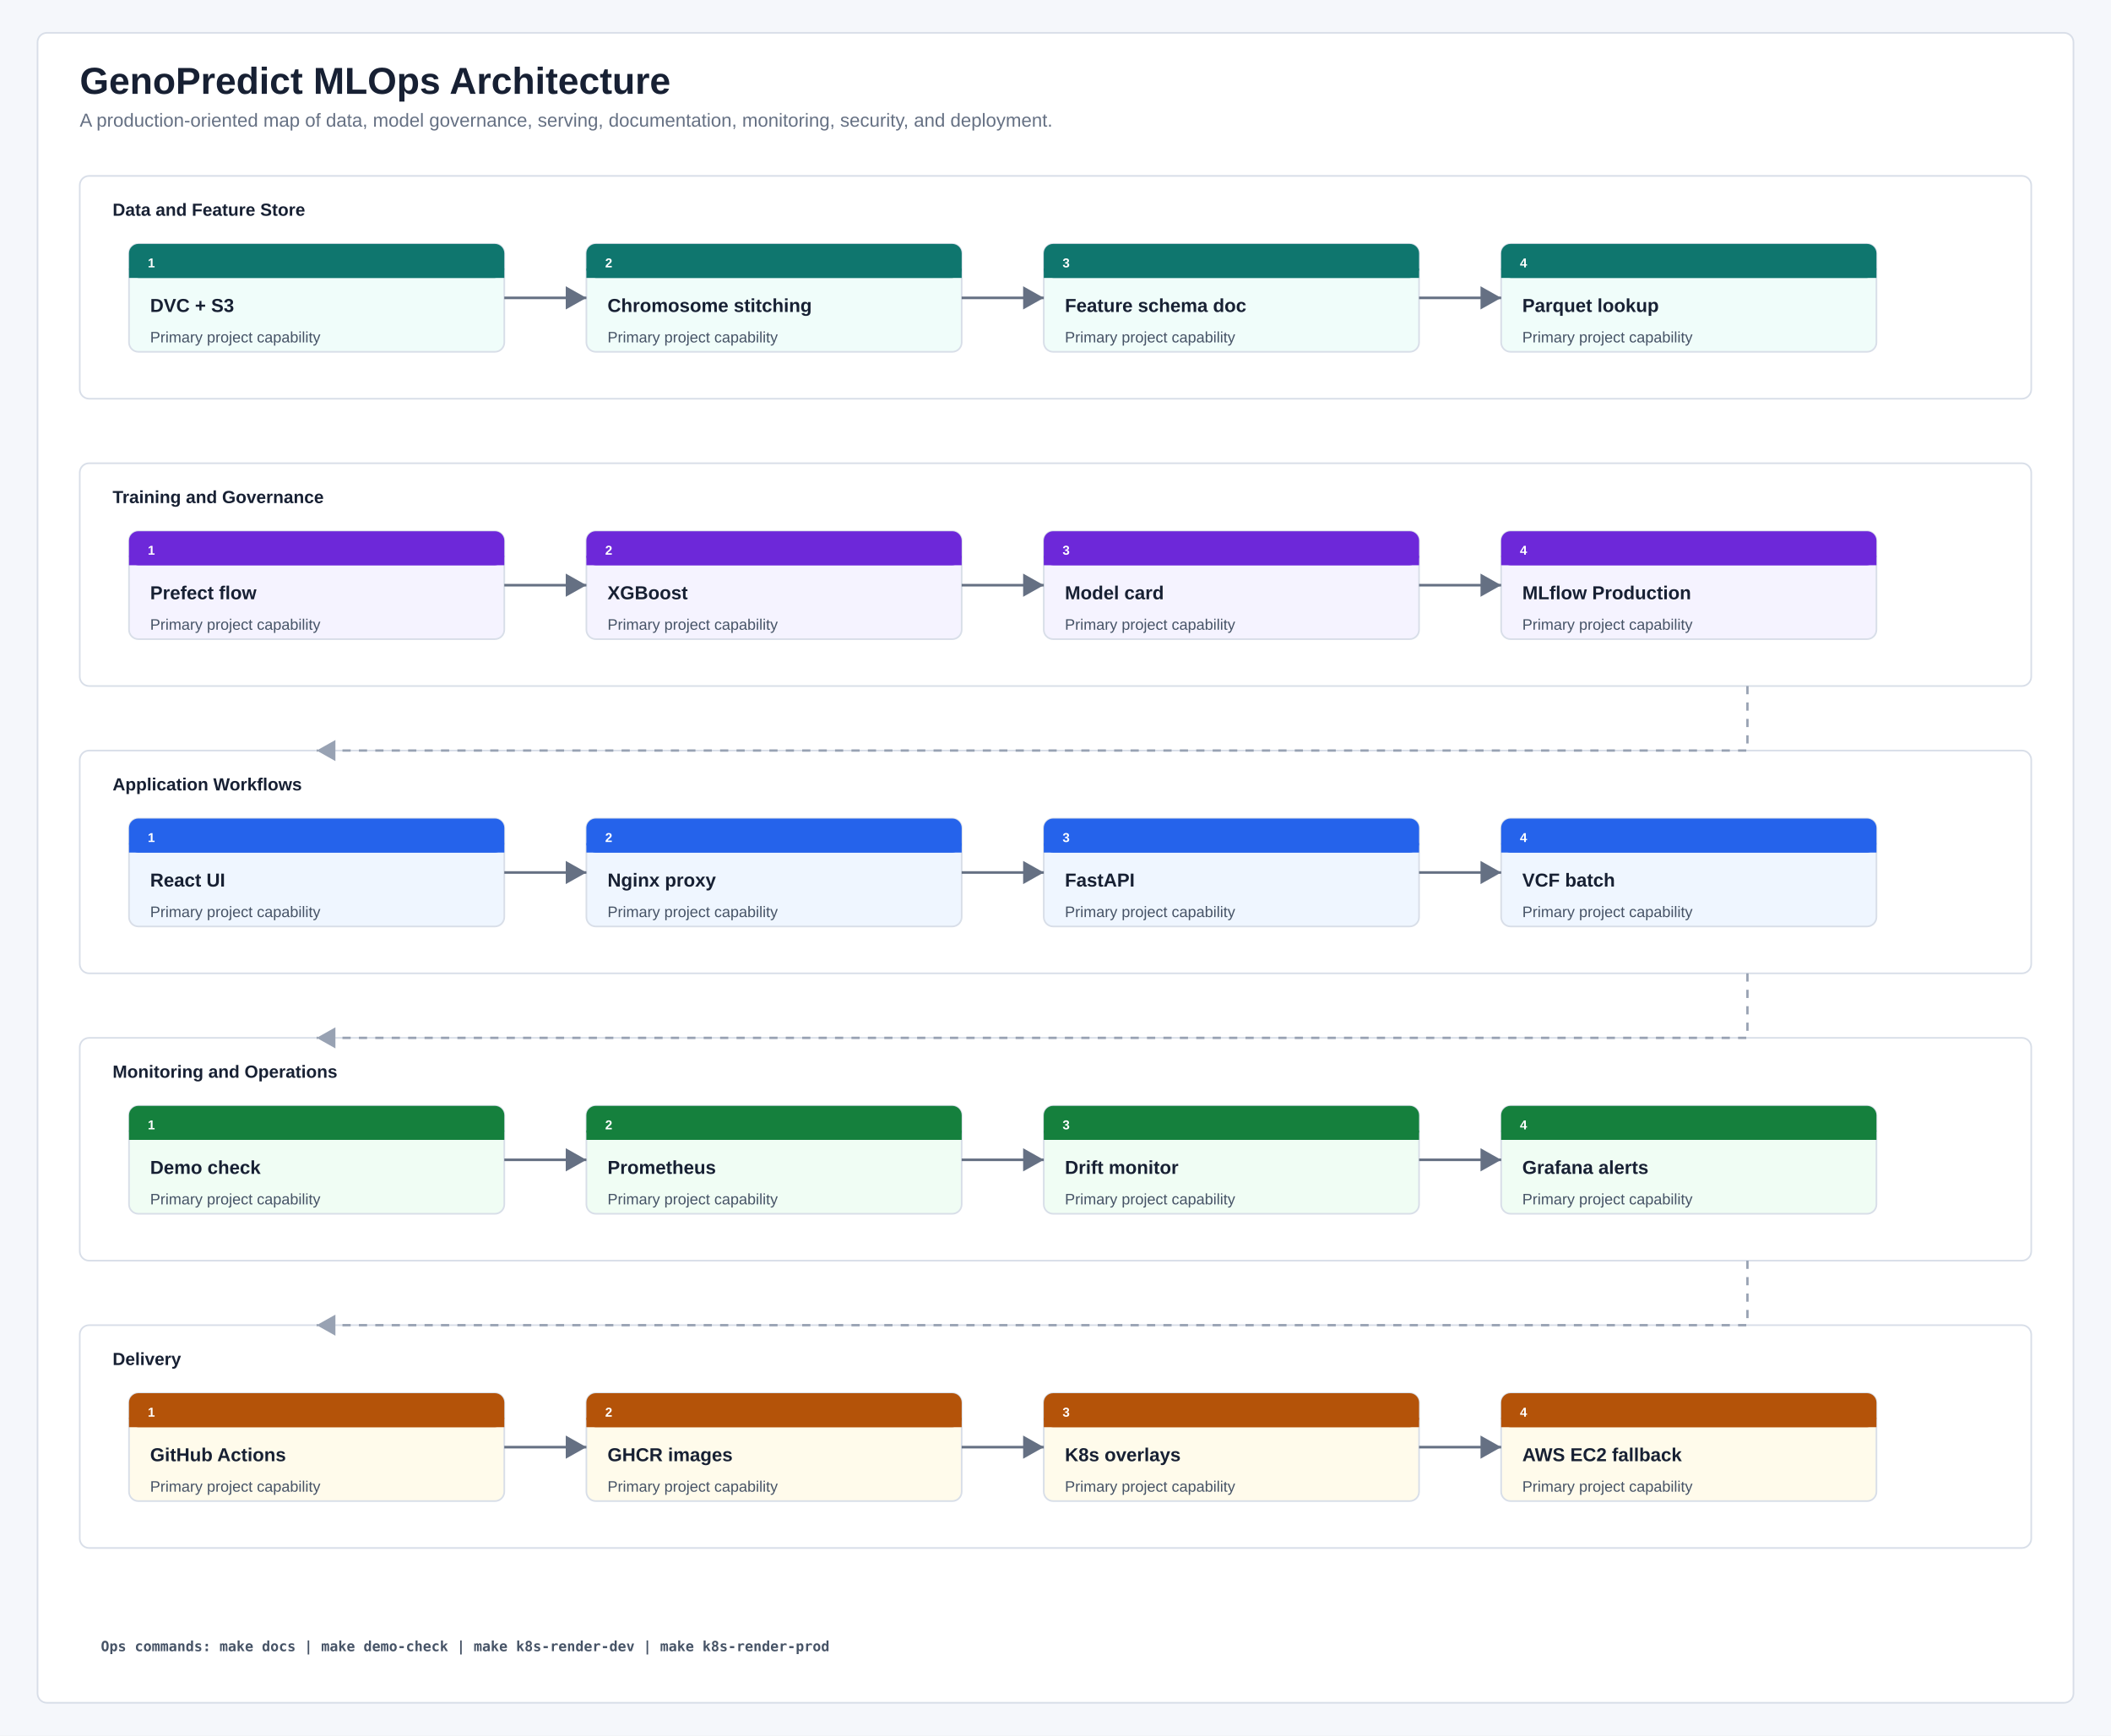
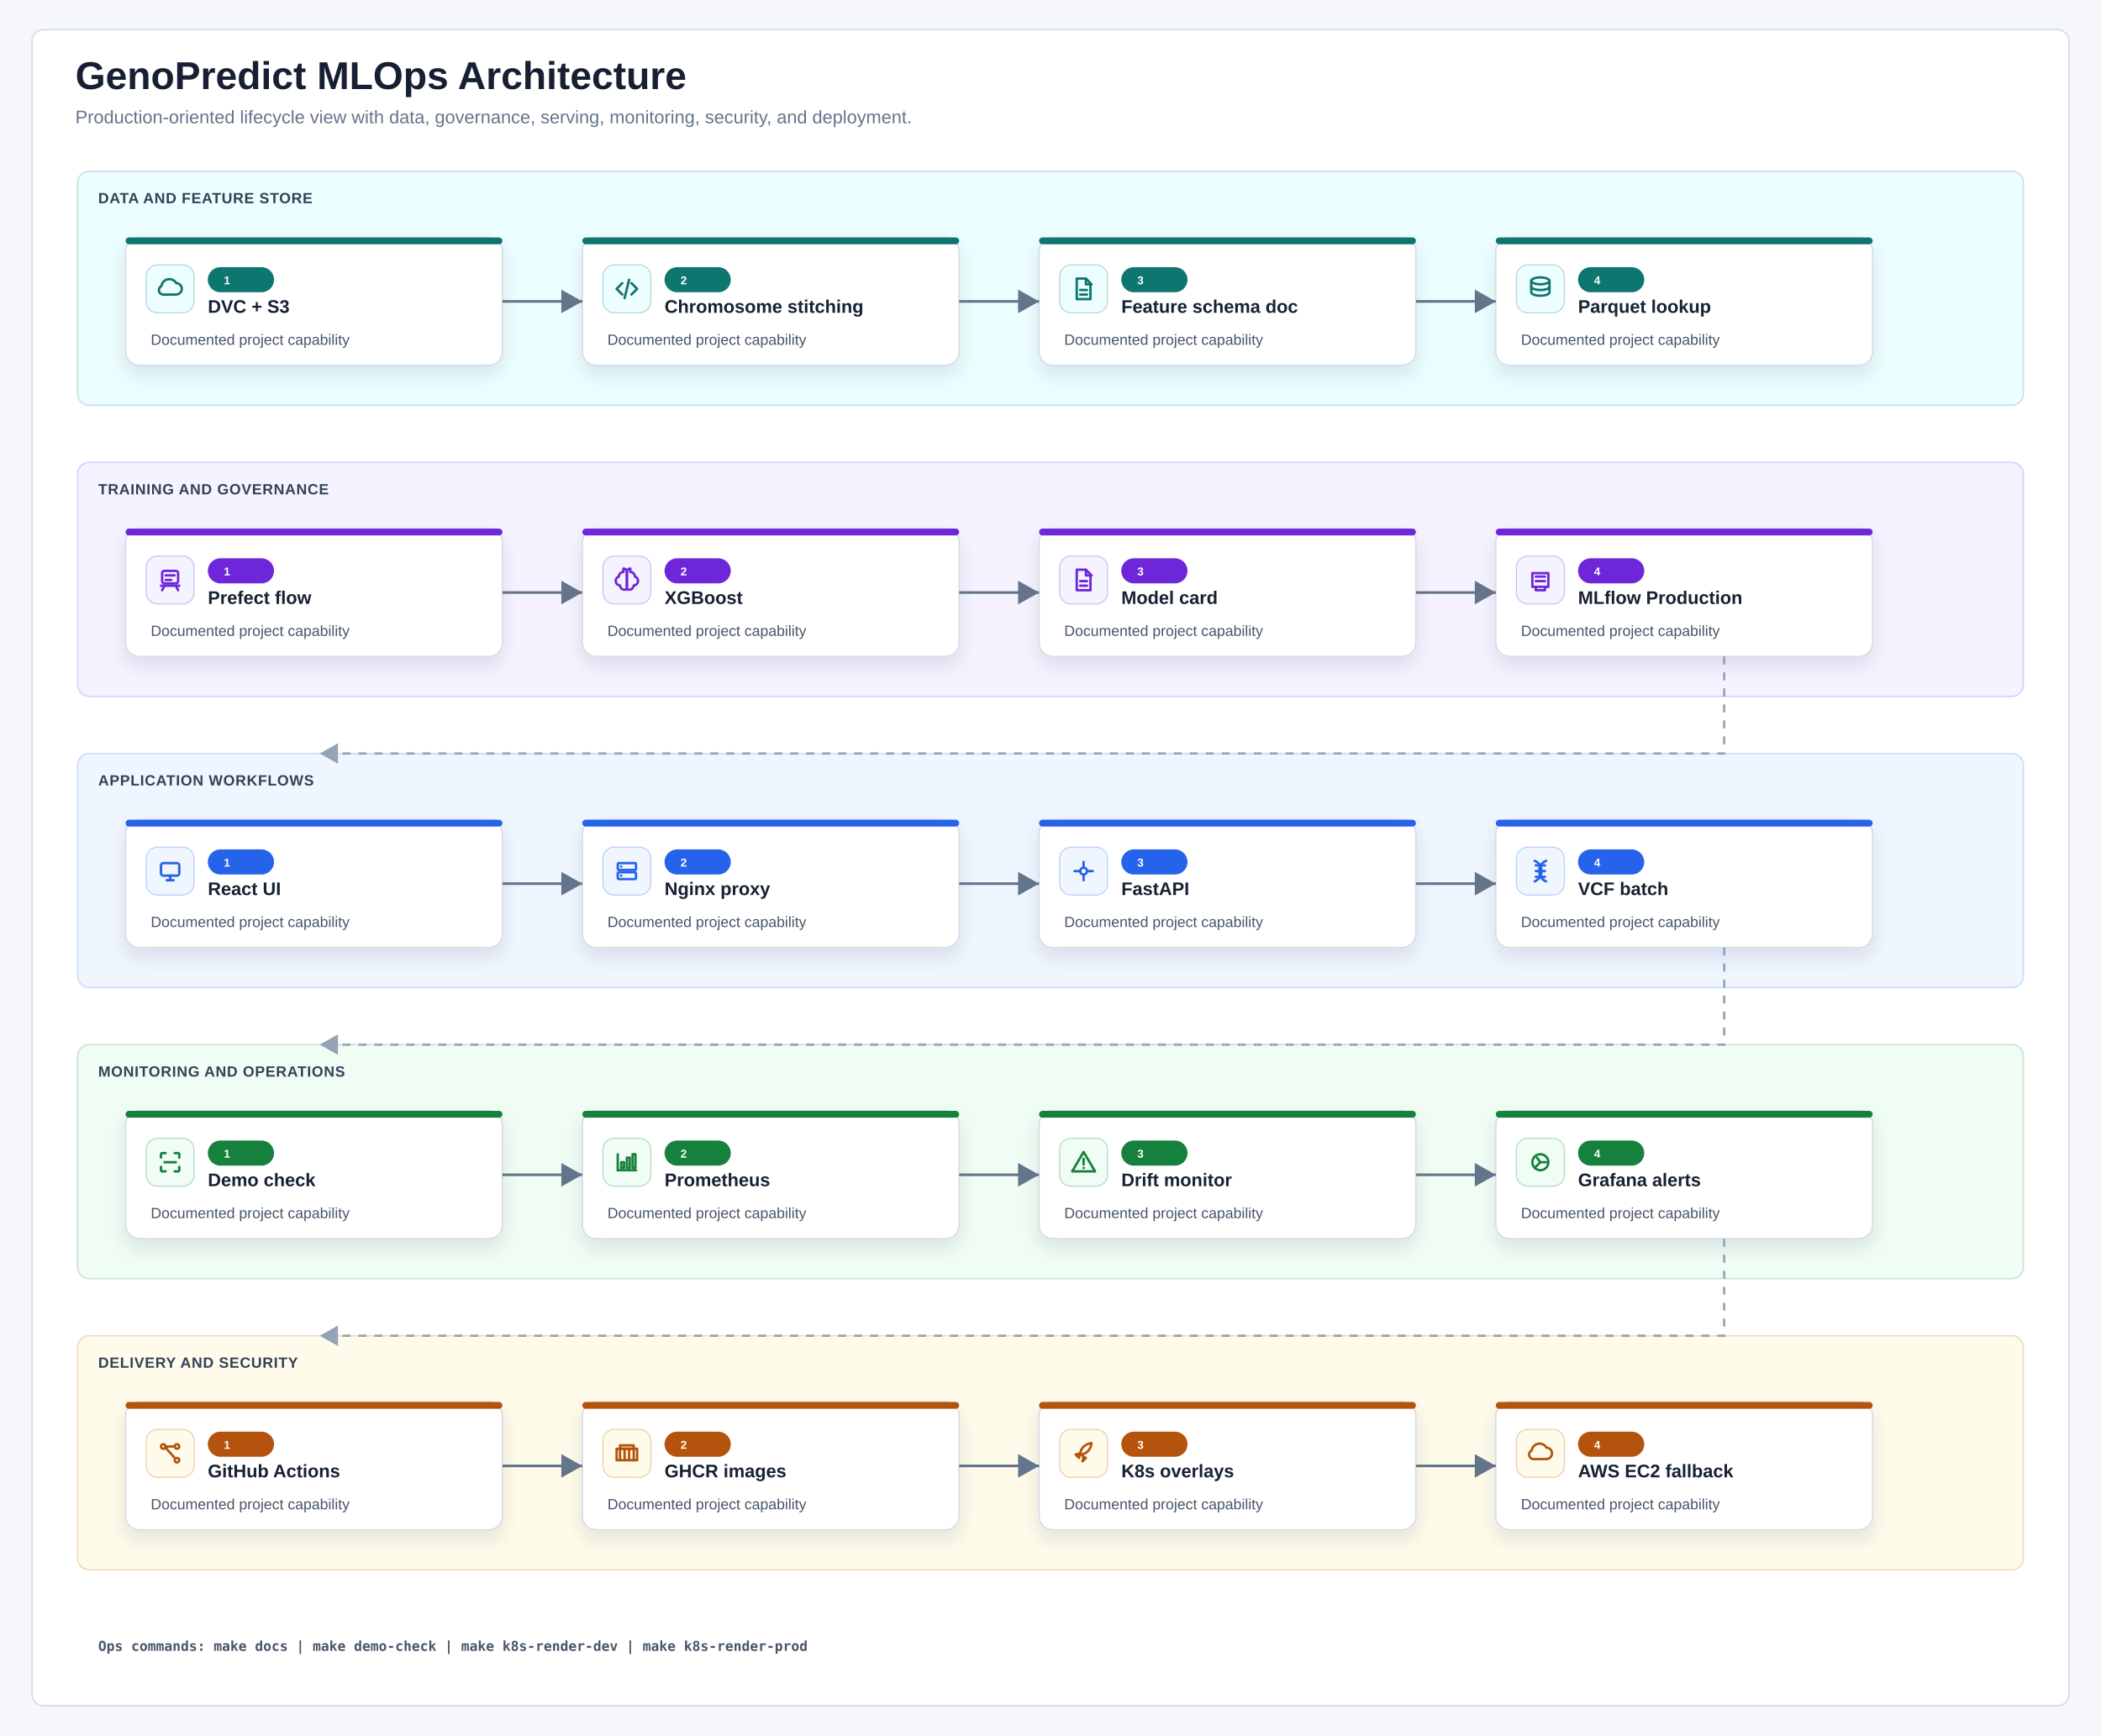
- <svg xmlns="http://www.w3.org/2000/svg" width="1800" height="1480" viewBox="0 0 1800 1480" role="img" aria-labelledby="title desc">
+ <svg xmlns="http://www.w3.org/2000/svg" width="1840" height="1520" viewBox="0 0 1840 1520" role="img" aria-labelledby="title desc">
  <defs>
    <style>
      .page { fill: #f5f7fb; }
-       .panel { fill: #ffffff; stroke: #d8dee8; stroke-width: 1.4; }
-       .title { font: 700 32px Arial, Helvetica, sans-serif; fill: #172033; }
-       .subtitle { font: 400 16px Arial, Helvetica, sans-serif; fill: #657083; }
-       .section { font: 700 15px Arial, Helvetica, sans-serif; fill: #172033; }
-       .label { font: 700 11px Arial, Helvetica, sans-serif; fill: #ffffff; letter-spacing: .7px; }
+       .canvas { fill: #ffffff; stroke: #d5dce8; stroke-width: 1.3; }
+       .title { font: 700 34px Arial, Helvetica, sans-serif; fill: #172033; }
+       .subtitle { font: 400 16px Arial, Helvetica, sans-serif; fill: #64748b; }
+       .zone-title { font: 700 13px Arial, Helvetica, sans-serif; fill: #334155; letter-spacing: .5px; }
+       .label { font: 700 10px Arial, Helvetica, sans-serif; fill: #ffffff; letter-spacing: .7px; }
      .box-title { font: 700 16px Arial, Helvetica, sans-serif; fill: #172033; }
-       .body { font: 400 13px Arial, Helvetica, sans-serif; fill: #465366; }
-       .caption { font: 600 12px Arial, Helvetica, sans-serif; fill: #657083; }
-       .mono { font: 600 12px Consolas, Menlo, monospace; fill: #465366; }
-       .arrow { stroke: #657083; stroke-width: 2.2; fill: none; marker-end: url(#arrow); }
-       .arrow-soft { stroke: #98a2b3; stroke-width: 2; fill: none; stroke-dasharray: 7 7; marker-end: url(#arrow-soft); }
+       .body { font: 400 13px Arial, Helvetica, sans-serif; fill: #475569; }
+       .caption { font: 600 12px Arial, Helvetica, sans-serif; fill: #64748b; }
+       .mono { font: 600 12px Consolas, Menlo, monospace; fill: #475569; }
+       .icon { fill: none; stroke: currentColor; stroke-width: 2.1; stroke-linecap: round; stroke-linejoin: round; }
+       .icon-fill { fill: currentColor; stroke: none; }
+       .arrow { stroke: #64748b; stroke-width: 2.3; fill: none; marker-end: url(#arrow); }
+       .arrow-soft { stroke: #94a3b8; stroke-width: 2; fill: none; stroke-dasharray: 7 7; marker-end: url(#arrow-soft); }
    </style>
    <marker id="arrow" markerWidth="11" markerHeight="11" refX="9" refY="5.5" orient="auto" markerUnits="strokeWidth">
-       <path d="M1 1 L9 5.5 L1 10 Z" fill="#657083" />
+       <path d="M1 1 L9 5.5 L1 10 Z" fill="#64748b" />
    </marker>
    <marker id="arrow-soft" markerWidth="11" markerHeight="11" refX="9" refY="5.5" orient="auto" markerUnits="strokeWidth">
-       <path d="M1 1 L9 5.5 L1 10 Z" fill="#98a2b3" />
+       <path d="M1 1 L9 5.5 L1 10 Z" fill="#94a3b8" />
    </marker>
+     <filter id="shadow" x="-20%" y="-20%" width="140%" height="150%">
+       <feDropShadow dx="0" dy="8" stdDeviation="8" flood-color="#0f172a" flood-opacity=".10" />
+     </filter>
  </defs>
  <rect class="page" width="100%" height="100%" />
-   <rect class="panel" x="32" y="28" width="1736" height="1424" rx="8" />
-   <text class="title" x="68" y="80">GenoPredict MLOps Architecture</text>
-   <text class="subtitle" x="68" y="108">A production-oriented map of data, model governance, serving, documentation, monitoring, security, and deployment.</text>
-   <rect x="68" y="150" width="1664" height="190" rx="8" fill="#ffffff" stroke="#d8dee8" stroke-width="1.4" />
-   <text class="section" x="96" y="184">Data and Feature Store</text>
-   <g>
-     <rect x="110" y="208" width="320" height="92" rx="8" fill="#f0fdfa" stroke="#d8dee8" stroke-width="1.4" />
-     <rect x="110" y="208" width="320" height="29" rx="8" fill="#0f766e" />
-     <path d="M110 229 H430 V237 H110 Z" fill="#0f766e" />
-     <text class="label" x="126" y="228">1</text>
-     <text class="box-title" x="128" y="266">DVC + S3</text>
-     <text class="body" x="128" y="292">Primary project capability</text>
-   </g>
-   <g>
-     <rect x="500" y="208" width="320" height="92" rx="8" fill="#f0fdfa" stroke="#d8dee8" stroke-width="1.4" />
-     <rect x="500" y="208" width="320" height="29" rx="8" fill="#0f766e" />
-     <path d="M500 229 H820 V237 H500 Z" fill="#0f766e" />
-     <text class="label" x="516" y="228">2</text>
-     <text class="box-title" x="518" y="266">Chromosome stitching</text>
-     <text class="body" x="518" y="292">Primary project capability</text>
-   </g>
-   <g>
-     <rect x="890" y="208" width="320" height="92" rx="8" fill="#f0fdfa" stroke="#d8dee8" stroke-width="1.4" />
-     <rect x="890" y="208" width="320" height="29" rx="8" fill="#0f766e" />
-     <path d="M890 229 H1210 V237 H890 Z" fill="#0f766e" />
-     <text class="label" x="906" y="228">3</text>
-     <text class="box-title" x="908" y="266">Feature schema doc</text>
-     <text class="body" x="908" y="292">Primary project capability</text>
-   </g>
-   <g>
-     <rect x="1280" y="208" width="320" height="92" rx="8" fill="#f0fdfa" stroke="#d8dee8" stroke-width="1.4" />
-     <rect x="1280" y="208" width="320" height="29" rx="8" fill="#0f766e" />
-     <path d="M1280 229 H1600 V237 H1280 Z" fill="#0f766e" />
-     <text class="label" x="1296" y="228">4</text>
-     <text class="box-title" x="1298" y="266">Parquet lookup</text>
-     <text class="body" x="1298" y="292">Primary project capability</text>
-   </g>
-   <path class="arrow" d="M430 254 L500 254" />
-   <path class="arrow" d="M820 254 L890 254" />
-   <path class="arrow" d="M1210 254 L1280 254" />
-   <rect x="68" y="395" width="1664" height="190" rx="8" fill="#ffffff" stroke="#d8dee8" stroke-width="1.4" />
-   <text class="section" x="96" y="429">Training and Governance</text>
-   <g>
-     <rect x="110" y="453" width="320" height="92" rx="8" fill="#f5f3ff" stroke="#d8dee8" stroke-width="1.4" />
-     <rect x="110" y="453" width="320" height="29" rx="8" fill="#6d28d9" />
-     <path d="M110 474 H430 V482 H110 Z" fill="#6d28d9" />
-     <text class="label" x="126" y="473">1</text>
-     <text class="box-title" x="128" y="511">Prefect flow</text>
-     <text class="body" x="128" y="537">Primary project capability</text>
-   </g>
-   <g>
-     <rect x="500" y="453" width="320" height="92" rx="8" fill="#f5f3ff" stroke="#d8dee8" stroke-width="1.4" />
-     <rect x="500" y="453" width="320" height="29" rx="8" fill="#6d28d9" />
-     <path d="M500 474 H820 V482 H500 Z" fill="#6d28d9" />
-     <text class="label" x="516" y="473">2</text>
-     <text class="box-title" x="518" y="511">XGBoost</text>
-     <text class="body" x="518" y="537">Primary project capability</text>
-   </g>
-   <g>
-     <rect x="890" y="453" width="320" height="92" rx="8" fill="#f5f3ff" stroke="#d8dee8" stroke-width="1.4" />
-     <rect x="890" y="453" width="320" height="29" rx="8" fill="#6d28d9" />
-     <path d="M890 474 H1210 V482 H890 Z" fill="#6d28d9" />
-     <text class="label" x="906" y="473">3</text>
-     <text class="box-title" x="908" y="511">Model card</text>
-     <text class="body" x="908" y="537">Primary project capability</text>
-   </g>
-   <g>
-     <rect x="1280" y="453" width="320" height="92" rx="8" fill="#f5f3ff" stroke="#d8dee8" stroke-width="1.4" />
-     <rect x="1280" y="453" width="320" height="29" rx="8" fill="#6d28d9" />
-     <path d="M1280 474 H1600 V482 H1280 Z" fill="#6d28d9" />
-     <text class="label" x="1296" y="473">4</text>
-     <text class="box-title" x="1298" y="511">MLflow Production</text>
-     <text class="body" x="1298" y="537">Primary project capability</text>
-   </g>
-   <path class="arrow" d="M430 499 L500 499" />
-   <path class="arrow" d="M820 499 L890 499" />
-   <path class="arrow" d="M1210 499 L1280 499" />
-   <rect x="68" y="640" width="1664" height="190" rx="8" fill="#ffffff" stroke="#d8dee8" stroke-width="1.4" />
-   <text class="section" x="96" y="674">Application Workflows</text>
-   <g>
-     <rect x="110" y="698" width="320" height="92" rx="8" fill="#eff6ff" stroke="#d8dee8" stroke-width="1.4" />
-     <rect x="110" y="698" width="320" height="29" rx="8" fill="#2563eb" />
-     <path d="M110 719 H430 V727 H110 Z" fill="#2563eb" />
-     <text class="label" x="126" y="718">1</text>
-     <text class="box-title" x="128" y="756">React UI</text>
-     <text class="body" x="128" y="782">Primary project capability</text>
-   </g>
-   <g>
-     <rect x="500" y="698" width="320" height="92" rx="8" fill="#eff6ff" stroke="#d8dee8" stroke-width="1.4" />
-     <rect x="500" y="698" width="320" height="29" rx="8" fill="#2563eb" />
-     <path d="M500 719 H820 V727 H500 Z" fill="#2563eb" />
-     <text class="label" x="516" y="718">2</text>
-     <text class="box-title" x="518" y="756">Nginx proxy</text>
-     <text class="body" x="518" y="782">Primary project capability</text>
-   </g>
-   <g>
-     <rect x="890" y="698" width="320" height="92" rx="8" fill="#eff6ff" stroke="#d8dee8" stroke-width="1.4" />
-     <rect x="890" y="698" width="320" height="29" rx="8" fill="#2563eb" />
-     <path d="M890 719 H1210 V727 H890 Z" fill="#2563eb" />
-     <text class="label" x="906" y="718">3</text>
-     <text class="box-title" x="908" y="756">FastAPI</text>
-     <text class="body" x="908" y="782">Primary project capability</text>
-   </g>
-   <g>
-     <rect x="1280" y="698" width="320" height="92" rx="8" fill="#eff6ff" stroke="#d8dee8" stroke-width="1.4" />
-     <rect x="1280" y="698" width="320" height="29" rx="8" fill="#2563eb" />
-     <path d="M1280 719 H1600 V727 H1280 Z" fill="#2563eb" />
-     <text class="label" x="1296" y="718">4</text>
-     <text class="box-title" x="1298" y="756">VCF batch</text>
-     <text class="body" x="1298" y="782">Primary project capability</text>
-   </g>
-   <path class="arrow" d="M430 744 L500 744" />
-   <path class="arrow" d="M820 744 L890 744" />
-   <path class="arrow" d="M1210 744 L1280 744" />
-   <rect x="68" y="885" width="1664" height="190" rx="8" fill="#ffffff" stroke="#d8dee8" stroke-width="1.4" />
-   <text class="section" x="96" y="919">Monitoring and Operations</text>
-   <g>
-     <rect x="110" y="943" width="320" height="92" rx="8" fill="#f0fdf4" stroke="#d8dee8" stroke-width="1.4" />
-     <rect x="110" y="943" width="320" height="29" rx="8" fill="#15803d" />
-     <path d="M110 964 H430 V972 H110 Z" fill="#15803d" />
-     <text class="label" x="126" y="963">1</text>
-     <text class="box-title" x="128" y="1001">Demo check</text>
-     <text class="body" x="128" y="1027">Primary project capability</text>
-   </g>
-   <g>
-     <rect x="500" y="943" width="320" height="92" rx="8" fill="#f0fdf4" stroke="#d8dee8" stroke-width="1.4" />
-     <rect x="500" y="943" width="320" height="29" rx="8" fill="#15803d" />
-     <path d="M500 964 H820 V972 H500 Z" fill="#15803d" />
-     <text class="label" x="516" y="963">2</text>
-     <text class="box-title" x="518" y="1001">Prometheus</text>
-     <text class="body" x="518" y="1027">Primary project capability</text>
-   </g>
-   <g>
-     <rect x="890" y="943" width="320" height="92" rx="8" fill="#f0fdf4" stroke="#d8dee8" stroke-width="1.4" />
-     <rect x="890" y="943" width="320" height="29" rx="8" fill="#15803d" />
-     <path d="M890 964 H1210 V972 H890 Z" fill="#15803d" />
-     <text class="label" x="906" y="963">3</text>
-     <text class="box-title" x="908" y="1001">Drift monitor</text>
-     <text class="body" x="908" y="1027">Primary project capability</text>
-   </g>
-   <g>
-     <rect x="1280" y="943" width="320" height="92" rx="8" fill="#f0fdf4" stroke="#d8dee8" stroke-width="1.4" />
-     <rect x="1280" y="943" width="320" height="29" rx="8" fill="#15803d" />
-     <path d="M1280 964 H1600 V972 H1280 Z" fill="#15803d" />
-     <text class="label" x="1296" y="963">4</text>
-     <text class="box-title" x="1298" y="1001">Grafana alerts</text>
-     <text class="body" x="1298" y="1027">Primary project capability</text>
-   </g>
-   <path class="arrow" d="M430 989 L500 989" />
-   <path class="arrow" d="M820 989 L890 989" />
-   <path class="arrow" d="M1210 989 L1280 989" />
-   <rect x="68" y="1130" width="1664" height="190" rx="8" fill="#ffffff" stroke="#d8dee8" stroke-width="1.4" />
-   <text class="section" x="96" y="1164">Delivery</text>
-   <g>
-     <rect x="110" y="1188" width="320" height="92" rx="8" fill="#fffbeb" stroke="#d8dee8" stroke-width="1.4" />
-     <rect x="110" y="1188" width="320" height="29" rx="8" fill="#b45309" />
-     <path d="M110 1209 H430 V1217 H110 Z" fill="#b45309" />
-     <text class="label" x="126" y="1208">1</text>
-     <text class="box-title" x="128" y="1246">GitHub Actions</text>
-     <text class="body" x="128" y="1272">Primary project capability</text>
-   </g>
-   <g>
-     <rect x="500" y="1188" width="320" height="92" rx="8" fill="#fffbeb" stroke="#d8dee8" stroke-width="1.4" />
-     <rect x="500" y="1188" width="320" height="29" rx="8" fill="#b45309" />
-     <path d="M500 1209 H820 V1217 H500 Z" fill="#b45309" />
-     <text class="label" x="516" y="1208">2</text>
-     <text class="box-title" x="518" y="1246">GHCR images</text>
-     <text class="body" x="518" y="1272">Primary project capability</text>
-   </g>
-   <g>
-     <rect x="890" y="1188" width="320" height="92" rx="8" fill="#fffbeb" stroke="#d8dee8" stroke-width="1.4" />
-     <rect x="890" y="1188" width="320" height="29" rx="8" fill="#b45309" />
-     <path d="M890 1209 H1210 V1217 H890 Z" fill="#b45309" />
-     <text class="label" x="906" y="1208">3</text>
-     <text class="box-title" x="908" y="1246">K8s overlays</text>
-     <text class="body" x="908" y="1272">Primary project capability</text>
-   </g>
-   <g>
-     <rect x="1280" y="1188" width="320" height="92" rx="8" fill="#fffbeb" stroke="#d8dee8" stroke-width="1.4" />
-     <rect x="1280" y="1188" width="320" height="29" rx="8" fill="#b45309" />
-     <path d="M1280 1209 H1600 V1217 H1280 Z" fill="#b45309" />
-     <text class="label" x="1296" y="1208">4</text>
-     <text class="box-title" x="1298" y="1246">AWS EC2 fallback</text>
-     <text class="body" x="1298" y="1272">Primary project capability</text>
-   </g>
-   <path class="arrow" d="M430 1234 L500 1234" />
-   <path class="arrow" d="M820 1234 L890 1234" />
-   <path class="arrow" d="M1210 1234 L1280 1234" />
-   <path class="arrow-soft" d="M1490 585 L1490 640 L270 640" />
-   <path class="arrow-soft" d="M1490 830 L1490 885 L270 885" />
-   <path class="arrow-soft" d="M1490 1075 L1490 1130 L270 1130" />
-   <text class="mono" x="86" y="1408">Ops commands: make docs | make demo-check | make k8s-render-dev | make k8s-render-prod</text>
+   <rect class="canvas" x="28" y="26" width="1784" height="1468" rx="10" />
+   <text class="title" x="66" y="78">GenoPredict MLOps Architecture</text>
+   <text class="subtitle" x="66" y="108">Production-oriented lifecycle view with data, governance, serving, monitoring, security, and deployment.</text>
+   <rect x="68" y="150" width="1704" height="205" rx="10" fill="#ecfeff" stroke="#0f766e" stroke-opacity=".22" stroke-width="1.2" />
+   <text class="zone-title" x="86" y="178">DATA AND FEATURE STORE</text>
+   <g filter="url(#shadow)">
+     <rect x="110" y="208" width="330" height="112" rx="12" fill="#ffffff" stroke="#d5dce8" stroke-width="1.3" />
+     <rect x="110" y="208" width="330" height="6" rx="3" fill="#0f766e" />
+     <rect x="128" y="232" width="42" height="42" rx="10" fill="#ecfeff" stroke="#0f766e" stroke-opacity=".28" />
+     <g transform="translate(137 241)" style="color:#0f766e">
+       <path class="icon" d="M7 17h10a5 5 0 0 0 .4-10 7 7 0 0 0-13 2.5A4 4 0 0 0 7 17z" />
+     </g>
+     <rect x="182" y="234" width="58" height="22" rx="11" fill="#0f766e" />
+     <text class="label" x="196" y="249">1</text>
+     <text class="box-title" x="182" y="274">DVC + S3</text>
+     <text class="body" x="132" y="302">Documented project capability</text>
+   </g>
+   <g filter="url(#shadow)">
+     <rect x="510" y="208" width="330" height="112" rx="12" fill="#ffffff" stroke="#d5dce8" stroke-width="1.3" />
+     <rect x="510" y="208" width="330" height="6" rx="3" fill="#0f766e" />
+     <rect x="528" y="232" width="42" height="42" rx="10" fill="#ecfeff" stroke="#0f766e" stroke-opacity=".28" />
+     <g transform="translate(537 241)" style="color:#0f766e">
+       <path class="icon" d="M8 7 3 12l5 5" />
+       <path class="icon" d="m16 7 5 5-5 5" />
+       <path class="icon" d="m14 4-4 16" />
+     </g>
+     <rect x="582" y="234" width="58" height="22" rx="11" fill="#0f766e" />
+     <text class="label" x="596" y="249">2</text>
+     <text class="box-title" x="582" y="274">Chromosome stitching</text>
+     <text class="body" x="532" y="302">Documented project capability</text>
+   </g>
+   <g filter="url(#shadow)">
+     <rect x="910" y="208" width="330" height="112" rx="12" fill="#ffffff" stroke="#d5dce8" stroke-width="1.3" />
+     <rect x="910" y="208" width="330" height="6" rx="3" fill="#0f766e" />
+     <rect x="928" y="232" width="42" height="42" rx="10" fill="#ecfeff" stroke="#0f766e" stroke-opacity=".28" />
+     <g transform="translate(937 241)" style="color:#0f766e">
+       <path class="icon" d="M6 3h8l4 4v14H6z" />
+       <path class="icon" d="M14 3v5h5" />
+       <path class="icon" d="M9 13h6M9 17h6" />
+     </g>
+     <rect x="982" y="234" width="58" height="22" rx="11" fill="#0f766e" />
+     <text class="label" x="996" y="249">3</text>
+     <text class="box-title" x="982" y="274">Feature schema doc</text>
+     <text class="body" x="932" y="302">Documented project capability</text>
+   </g>
+   <g filter="url(#shadow)">
+     <rect x="1310" y="208" width="330" height="112" rx="12" fill="#ffffff" stroke="#d5dce8" stroke-width="1.3" />
+     <rect x="1310" y="208" width="330" height="6" rx="3" fill="#0f766e" />
+     <rect x="1328" y="232" width="42" height="42" rx="10" fill="#ecfeff" stroke="#0f766e" stroke-opacity=".28" />
+     <g transform="translate(1337 241)" style="color:#0f766e">
+       <ellipse class="icon" cx="12" cy="5" rx="8" ry="3" />
+       <path class="icon" d="M4 5v10c0 1.7 3.6 3 8 3s8-1.3 8-3V5" />
+       <path class="icon" d="M4 10c0 1.7 3.6 3 8 3s8-1.3 8-3" />
+     </g>
+     <rect x="1382" y="234" width="58" height="22" rx="11" fill="#0f766e" />
+     <text class="label" x="1396" y="249">4</text>
+     <text class="box-title" x="1382" y="274">Parquet lookup</text>
+     <text class="body" x="1332" y="302">Documented project capability</text>
+   </g>
+   <path class="arrow" d="M440 264 L510 264" />
+   <path class="arrow" d="M840 264 L910 264" />
+   <path class="arrow" d="M1240 264 L1310 264" />
+   <rect x="68" y="405" width="1704" height="205" rx="10" fill="#f5f3ff" stroke="#6d28d9" stroke-opacity=".22" stroke-width="1.2" />
+   <text class="zone-title" x="86" y="433">TRAINING AND GOVERNANCE</text>
+   <g filter="url(#shadow)">
+     <rect x="110" y="463" width="330" height="112" rx="12" fill="#ffffff" stroke="#d5dce8" stroke-width="1.3" />
+     <rect x="110" y="463" width="330" height="6" rx="3" fill="#6d28d9" />
+     <rect x="128" y="487" width="42" height="42" rx="10" fill="#f5f3ff" stroke="#6d28d9" stroke-opacity=".28" />
+     <g transform="translate(137 496)" style="color:#6d28d9">
+       <path class="icon" d="M4 17h16" />
+       <path class="icon" d="M7 17 5 21" />
+       <path class="icon" d="m17 17 2 4" />
+       <rect class="icon" x="5" y="4" width="14" height="11" rx="2" />
+       <path class="icon" d="M8 8h8M8 12h5" />
+     </g>
+     <rect x="182" y="489" width="58" height="22" rx="11" fill="#6d28d9" />
+     <text class="label" x="196" y="504">1</text>
+     <text class="box-title" x="182" y="529">Prefect flow</text>
+     <text class="body" x="132" y="557">Documented project capability</text>
+   </g>
+   <g filter="url(#shadow)">
+     <rect x="510" y="463" width="330" height="112" rx="12" fill="#ffffff" stroke="#d5dce8" stroke-width="1.3" />
+     <rect x="510" y="463" width="330" height="6" rx="3" fill="#6d28d9" />
+     <rect x="528" y="487" width="42" height="42" rx="10" fill="#f5f3ff" stroke="#6d28d9" stroke-opacity=".28" />
+     <g transform="translate(537 496)" style="color:#6d28d9">
+       <path class="icon" d="M9 5a4 4 0 0 0-4 4 4 4 0 0 0 1 7.8A4 4 0 0 0 12 20V5a3 3 0 0 0-3-3z" />
+       <path class="icon" d="M15 5a4 4 0 0 1 4 4 4 4 0 0 1-1 7.8A4 4 0 0 1 12 20V5a3 3 0 0 1 3-3z" />
+     </g>
+     <rect x="582" y="489" width="58" height="22" rx="11" fill="#6d28d9" />
+     <text class="label" x="596" y="504">2</text>
+     <text class="box-title" x="582" y="529">XGBoost</text>
+     <text class="body" x="532" y="557">Documented project capability</text>
+   </g>
+   <g filter="url(#shadow)">
+     <rect x="910" y="463" width="330" height="112" rx="12" fill="#ffffff" stroke="#d5dce8" stroke-width="1.3" />
+     <rect x="910" y="463" width="330" height="6" rx="3" fill="#6d28d9" />
+     <rect x="928" y="487" width="42" height="42" rx="10" fill="#f5f3ff" stroke="#6d28d9" stroke-opacity=".28" />
+     <g transform="translate(937 496)" style="color:#6d28d9">
+       <path class="icon" d="M6 3h8l4 4v14H6z" />
+       <path class="icon" d="M14 3v5h5" />
+       <path class="icon" d="M9 13h6M9 17h6" />
+     </g>
+     <rect x="982" y="489" width="58" height="22" rx="11" fill="#6d28d9" />
+     <text class="label" x="996" y="504">3</text>
+     <text class="box-title" x="982" y="529">Model card</text>
+     <text class="body" x="932" y="557">Documented project capability</text>
+   </g>
+   <g filter="url(#shadow)">
+     <rect x="1310" y="463" width="330" height="112" rx="12" fill="#ffffff" stroke="#d5dce8" stroke-width="1.3" />
+     <rect x="1310" y="463" width="330" height="6" rx="3" fill="#6d28d9" />
+     <rect x="1328" y="487" width="42" height="42" rx="10" fill="#f5f3ff" stroke="#6d28d9" stroke-opacity=".28" />
+     <g transform="translate(1337 496)" style="color:#6d28d9">
+       <path class="icon" d="M5 6h14v12H5z" />
+       <path class="icon" d="M8 9h8M8 13h8" />
+       <path class="icon" d="M8 18v3h8v-3" />
+     </g>
+     <rect x="1382" y="489" width="58" height="22" rx="11" fill="#6d28d9" />
+     <text class="label" x="1396" y="504">4</text>
+     <text class="box-title" x="1382" y="529">MLflow Production</text>
+     <text class="body" x="1332" y="557">Documented project capability</text>
+   </g>
+   <path class="arrow" d="M440 519 L510 519" />
+   <path class="arrow" d="M840 519 L910 519" />
+   <path class="arrow" d="M1240 519 L1310 519" />
+   <rect x="68" y="660" width="1704" height="205" rx="10" fill="#eff6ff" stroke="#2563eb" stroke-opacity=".22" stroke-width="1.2" />
+   <text class="zone-title" x="86" y="688">APPLICATION WORKFLOWS</text>
+   <g filter="url(#shadow)">
+     <rect x="110" y="718" width="330" height="112" rx="12" fill="#ffffff" stroke="#d5dce8" stroke-width="1.3" />
+     <rect x="110" y="718" width="330" height="6" rx="3" fill="#2563eb" />
+     <rect x="128" y="742" width="42" height="42" rx="10" fill="#eff6ff" stroke="#2563eb" stroke-opacity=".28" />
+     <g transform="translate(137 751)" style="color:#2563eb">
+       <rect class="icon" x="4" y="5" width="16" height="11" rx="2" />
+       <path class="icon" d="M9 20h6M12 16v4" />
+     </g>
+     <rect x="182" y="744" width="58" height="22" rx="11" fill="#2563eb" />
+     <text class="label" x="196" y="759">1</text>
+     <text class="box-title" x="182" y="784">React UI</text>
+     <text class="body" x="132" y="812">Documented project capability</text>
+   </g>
+   <g filter="url(#shadow)">
+     <rect x="510" y="718" width="330" height="112" rx="12" fill="#ffffff" stroke="#d5dce8" stroke-width="1.3" />
+     <rect x="510" y="718" width="330" height="6" rx="3" fill="#2563eb" />
+     <rect x="528" y="742" width="42" height="42" rx="10" fill="#eff6ff" stroke="#2563eb" stroke-opacity=".28" />
+     <g transform="translate(537 751)" style="color:#2563eb">
+       <rect class="icon" x="4" y="5" width="16" height="6" rx="1" />
+       <rect class="icon" x="4" y="13" width="16" height="6" rx="1" />
+       <path class="icon" d="M7 8h.1M7 16h.1" />
+     </g>
+     <rect x="582" y="744" width="58" height="22" rx="11" fill="#2563eb" />
+     <text class="label" x="596" y="759">2</text>
+     <text class="box-title" x="582" y="784">Nginx proxy</text>
+     <text class="body" x="532" y="812">Documented project capability</text>
+   </g>
+   <g filter="url(#shadow)">
+     <rect x="910" y="718" width="330" height="112" rx="12" fill="#ffffff" stroke="#d5dce8" stroke-width="1.3" />
+     <rect x="910" y="718" width="330" height="6" rx="3" fill="#2563eb" />
+     <rect x="928" y="742" width="42" height="42" rx="10" fill="#eff6ff" stroke="#2563eb" stroke-opacity=".28" />
+     <g transform="translate(937 751)" style="color:#2563eb">
+       <path class="icon" d="M4 12h5" />
+       <path class="icon" d="M15 12h5" />
+       <circle class="icon" cx="12" cy="12" r="3" />
+       <path class="icon" d="M12 4v5M12 15v5" />
+     </g>
+     <rect x="982" y="744" width="58" height="22" rx="11" fill="#2563eb" />
+     <text class="label" x="996" y="759">3</text>
+     <text class="box-title" x="982" y="784">FastAPI</text>
+     <text class="body" x="932" y="812">Documented project capability</text>
+   </g>
+   <g filter="url(#shadow)">
+     <rect x="1310" y="718" width="330" height="112" rx="12" fill="#ffffff" stroke="#d5dce8" stroke-width="1.3" />
+     <rect x="1310" y="718" width="330" height="6" rx="3" fill="#2563eb" />
+     <rect x="1328" y="742" width="42" height="42" rx="10" fill="#eff6ff" stroke="#2563eb" stroke-opacity=".28" />
+     <g transform="translate(1337 751)" style="color:#2563eb">
+       <path class="icon" d="M7 3c8 3 8 15 0 18" />
+       <path class="icon" d="M17 3c-8 3-8 15 0 18" />
+       <path class="icon" d="M8 7h8M8 12h8M8 17h8" />
+     </g>
+     <rect x="1382" y="744" width="58" height="22" rx="11" fill="#2563eb" />
+     <text class="label" x="1396" y="759">4</text>
+     <text class="box-title" x="1382" y="784">VCF batch</text>
+     <text class="body" x="1332" y="812">Documented project capability</text>
+   </g>
+   <path class="arrow" d="M440 774 L510 774" />
+   <path class="arrow" d="M840 774 L910 774" />
+   <path class="arrow" d="M1240 774 L1310 774" />
+   <rect x="68" y="915" width="1704" height="205" rx="10" fill="#f0fdf4" stroke="#15803d" stroke-opacity=".22" stroke-width="1.2" />
+   <text class="zone-title" x="86" y="943">MONITORING AND OPERATIONS</text>
+   <g filter="url(#shadow)">
+     <rect x="110" y="973" width="330" height="112" rx="12" fill="#ffffff" stroke="#d5dce8" stroke-width="1.3" />
+     <rect x="110" y="973" width="330" height="6" rx="3" fill="#15803d" />
+     <rect x="128" y="997" width="42" height="42" rx="10" fill="#f0fdf4" stroke="#15803d" stroke-opacity=".28" />
+     <g transform="translate(137 1006)" style="color:#15803d">
+       <path class="icon" d="M4 8V5a1 1 0 0 1 1-1h3" />
+       <path class="icon" d="M16 4h3a1 1 0 0 1 1 1v3" />
+       <path class="icon" d="M20 16v3a1 1 0 0 1-1 1h-3" />
+       <path class="icon" d="M8 20H5a1 1 0 0 1-1-1v-3" />
+       <path class="icon" d="M7 12h10" />
+     </g>
+     <rect x="182" y="999" width="58" height="22" rx="11" fill="#15803d" />
+     <text class="label" x="196" y="1014">1</text>
+     <text class="box-title" x="182" y="1039">Demo check</text>
+     <text class="body" x="132" y="1067">Documented project capability</text>
+   </g>
+   <g filter="url(#shadow)">
+     <rect x="510" y="973" width="330" height="112" rx="12" fill="#ffffff" stroke="#d5dce8" stroke-width="1.3" />
+     <rect x="510" y="973" width="330" height="6" rx="3" fill="#15803d" />
+     <rect x="528" y="997" width="42" height="42" rx="10" fill="#f0fdf4" stroke="#15803d" stroke-opacity=".28" />
+     <g transform="translate(537 1006)" style="color:#15803d">
+       <path class="icon" d="M4 19V5" />
+       <path class="icon" d="M4 19h16" />
+       <rect class="icon" x="7" y="12" width="2.5" height="5" />
+       <rect class="icon" x="12" y="8" width="2.5" height="9" />
+       <rect class="icon" x="17" y="5" width="2.5" height="12" />
+     </g>
+     <rect x="582" y="999" width="58" height="22" rx="11" fill="#15803d" />
+     <text class="label" x="596" y="1014">2</text>
+     <text class="box-title" x="582" y="1039">Prometheus</text>
+     <text class="body" x="532" y="1067">Documented project capability</text>
+   </g>
+   <g filter="url(#shadow)">
+     <rect x="910" y="973" width="330" height="112" rx="12" fill="#ffffff" stroke="#d5dce8" stroke-width="1.3" />
+     <rect x="910" y="973" width="330" height="6" rx="3" fill="#15803d" />
+     <rect x="928" y="997" width="42" height="42" rx="10" fill="#f0fdf4" stroke="#15803d" stroke-opacity=".28" />
+     <g transform="translate(937 1006)" style="color:#15803d">
+       <path class="icon" d="M12 3 22 20H2z" />
+       <path class="icon" d="M12 9v5M12 17h.1" />
+     </g>
+     <rect x="982" y="999" width="58" height="22" rx="11" fill="#15803d" />
+     <text class="label" x="996" y="1014">3</text>
+     <text class="box-title" x="982" y="1039">Drift monitor</text>
+     <text class="body" x="932" y="1067">Documented project capability</text>
+   </g>
+   <g filter="url(#shadow)">
+     <rect x="1310" y="973" width="330" height="112" rx="12" fill="#ffffff" stroke="#d5dce8" stroke-width="1.3" />
+     <rect x="1310" y="973" width="330" height="6" rx="3" fill="#15803d" />
+     <rect x="1328" y="997" width="42" height="42" rx="10" fill="#f0fdf4" stroke="#15803d" stroke-opacity=".28" />
+     <g transform="translate(1337 1006)" style="color:#15803d">
+       <circle class="icon" cx="12" cy="12" r="7" />
+       <path class="icon" d="M12 12h5M12 12l-3-4M12 12l-4 4" />
+     </g>
+     <rect x="1382" y="999" width="58" height="22" rx="11" fill="#15803d" />
+     <text class="label" x="1396" y="1014">4</text>
+     <text class="box-title" x="1382" y="1039">Grafana alerts</text>
+     <text class="body" x="1332" y="1067">Documented project capability</text>
+   </g>
+   <path class="arrow" d="M440 1029 L510 1029" />
+   <path class="arrow" d="M840 1029 L910 1029" />
+   <path class="arrow" d="M1240 1029 L1310 1029" />
+   <rect x="68" y="1170" width="1704" height="205" rx="10" fill="#fffbeb" stroke="#b45309" stroke-opacity=".22" stroke-width="1.2" />
+   <text class="zone-title" x="86" y="1198">DELIVERY AND SECURITY</text>
+   <g filter="url(#shadow)">
+     <rect x="110" y="1228" width="330" height="112" rx="12" fill="#ffffff" stroke="#d5dce8" stroke-width="1.3" />
+     <rect x="110" y="1228" width="330" height="6" rx="3" fill="#b45309" />
+     <rect x="128" y="1252" width="42" height="42" rx="10" fill="#fffbeb" stroke="#b45309" stroke-opacity=".28" />
+     <g transform="translate(137 1261)" style="color:#b45309">
+       <circle class="icon" cx="6" cy="6" r="2" />
+       <circle class="icon" cx="18" cy="18" r="2" />
+       <circle class="icon" cx="18" cy="6" r="2" />
+       <path class="icon" d="M8 6h8M8 7l8 9" />
+     </g>
+     <rect x="182" y="1254" width="58" height="22" rx="11" fill="#b45309" />
+     <text class="label" x="196" y="1269">1</text>
+     <text class="box-title" x="182" y="1294">GitHub Actions</text>
+     <text class="body" x="132" y="1322">Documented project capability</text>
+   </g>
+   <g filter="url(#shadow)">
+     <rect x="510" y="1228" width="330" height="112" rx="12" fill="#ffffff" stroke="#d5dce8" stroke-width="1.3" />
+     <rect x="510" y="1228" width="330" height="6" rx="3" fill="#b45309" />
+     <rect x="528" y="1252" width="42" height="42" rx="10" fill="#fffbeb" stroke="#b45309" stroke-opacity=".28" />
+     <g transform="translate(537 1261)" style="color:#b45309">
+       <path class="icon" d="M3 8h18v10H3z" />
+       <path class="icon" d="M6 8v10M10 8v10M14 8v10M18 8v10" />
+       <path class="icon" d="M6 5h12v3H6z" />
+     </g>
+     <rect x="582" y="1254" width="58" height="22" rx="11" fill="#b45309" />
+     <text class="label" x="596" y="1269">2</text>
+     <text class="box-title" x="582" y="1294">GHCR images</text>
+     <text class="body" x="532" y="1322">Documented project capability</text>
+   </g>
+   <g filter="url(#shadow)">
+     <rect x="910" y="1228" width="330" height="112" rx="12" fill="#ffffff" stroke="#d5dce8" stroke-width="1.3" />
+     <rect x="910" y="1228" width="330" height="6" rx="3" fill="#b45309" />
+     <rect x="928" y="1252" width="42" height="42" rx="10" fill="#fffbeb" stroke="#b45309" stroke-opacity=".28" />
+     <g transform="translate(937 1261)" style="color:#b45309">
+       <path class="icon" d="M12 15 9 12c1-5 4-8 10-9-1 6-4 9-9 10z" />
+       <path class="icon" d="M9 12 5 13l3 3 1-4z" />
+       <path class="icon" d="M12 15l-1 4 3-3-2-1z" />
+     </g>
+     <rect x="982" y="1254" width="58" height="22" rx="11" fill="#b45309" />
+     <text class="label" x="996" y="1269">3</text>
+     <text class="box-title" x="982" y="1294">K8s overlays</text>
+     <text class="body" x="932" y="1322">Documented project capability</text>
+   </g>
+   <g filter="url(#shadow)">
+     <rect x="1310" y="1228" width="330" height="112" rx="12" fill="#ffffff" stroke="#d5dce8" stroke-width="1.3" />
+     <rect x="1310" y="1228" width="330" height="6" rx="3" fill="#b45309" />
+     <rect x="1328" y="1252" width="42" height="42" rx="10" fill="#fffbeb" stroke="#b45309" stroke-opacity=".28" />
+     <g transform="translate(1337 1261)" style="color:#b45309">
+       <path class="icon" d="M7 17h10a5 5 0 0 0 .4-10 7 7 0 0 0-13 2.5A4 4 0 0 0 7 17z" />
+     </g>
+     <rect x="1382" y="1254" width="58" height="22" rx="11" fill="#b45309" />
+     <text class="label" x="1396" y="1269">4</text>
+     <text class="box-title" x="1382" y="1294">AWS EC2 fallback</text>
+     <text class="body" x="1332" y="1322">Documented project capability</text>
+   </g>
+   <path class="arrow" d="M440 1284 L510 1284" />
+   <path class="arrow" d="M840 1284 L910 1284" />
+   <path class="arrow" d="M1240 1284 L1310 1284" />
+   <path class="arrow-soft" d="M1510 575 L1510 660 L280 660" />
+   <path class="arrow-soft" d="M1510 830 L1510 915 L280 915" />
+   <path class="arrow-soft" d="M1510 1085 L1510 1170 L280 1170" />
+   <text class="mono" x="86" y="1446">Ops commands: make docs | make demo-check | make k8s-render-dev | make k8s-render-prod</text>
</svg>
